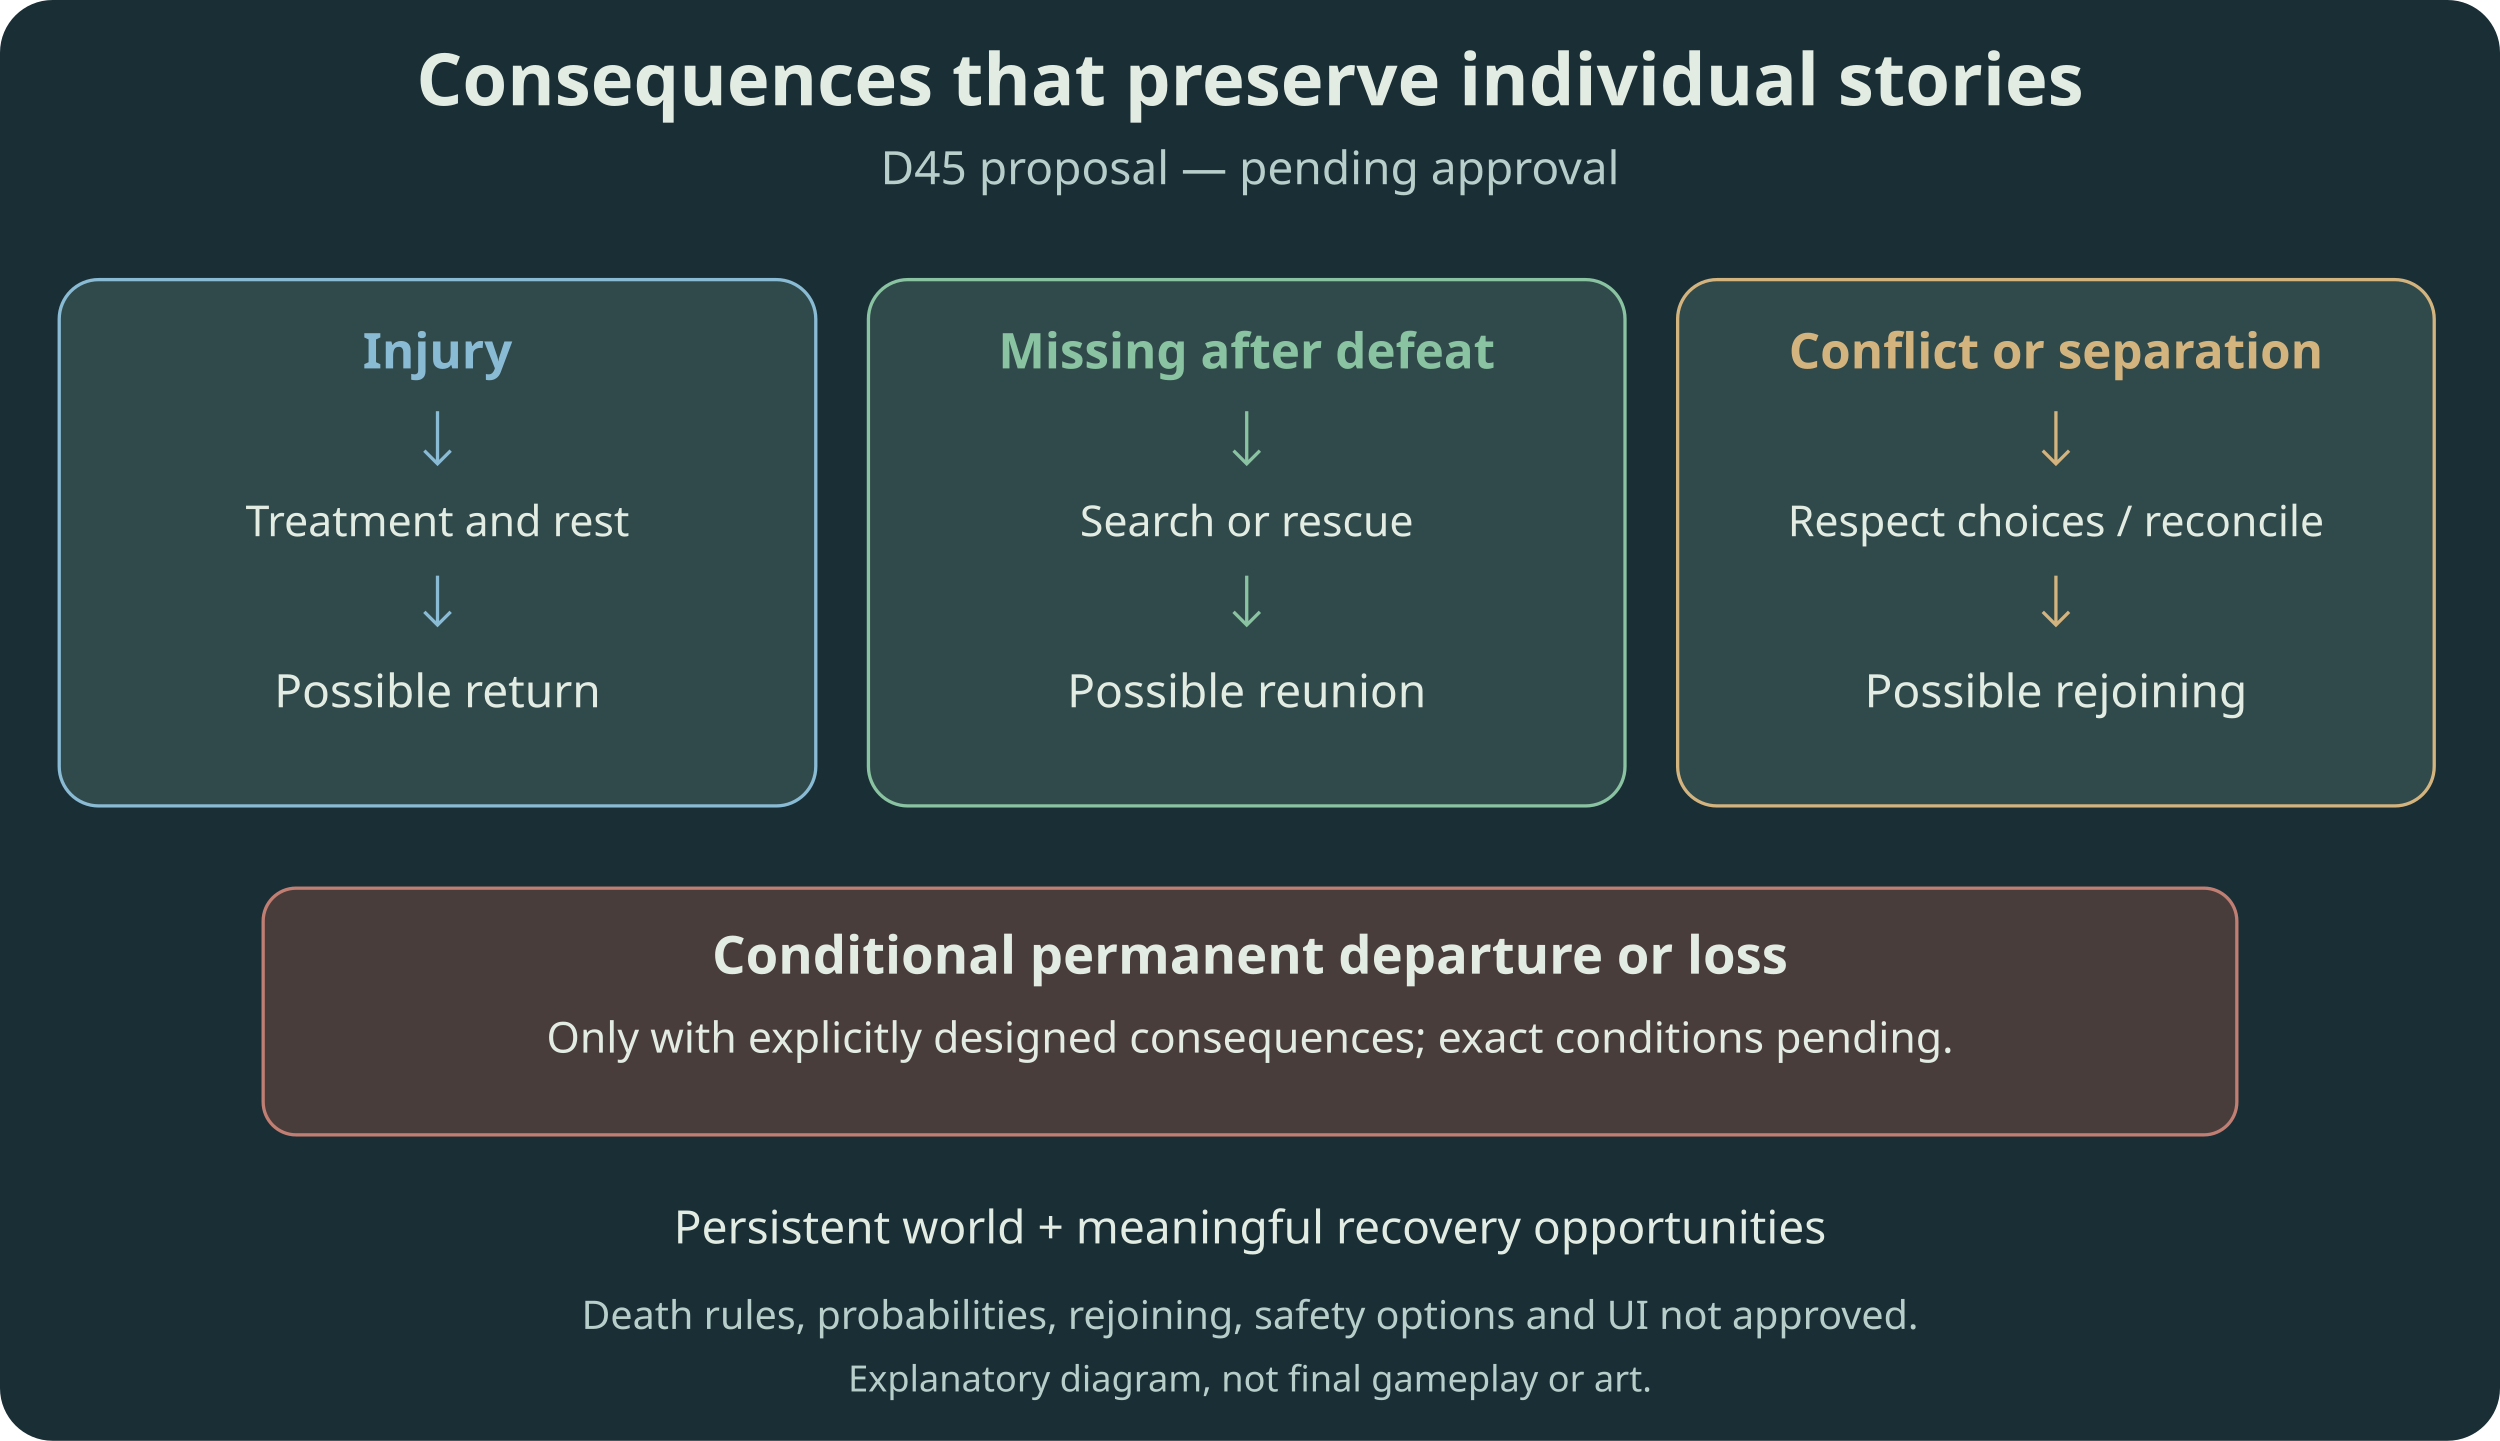
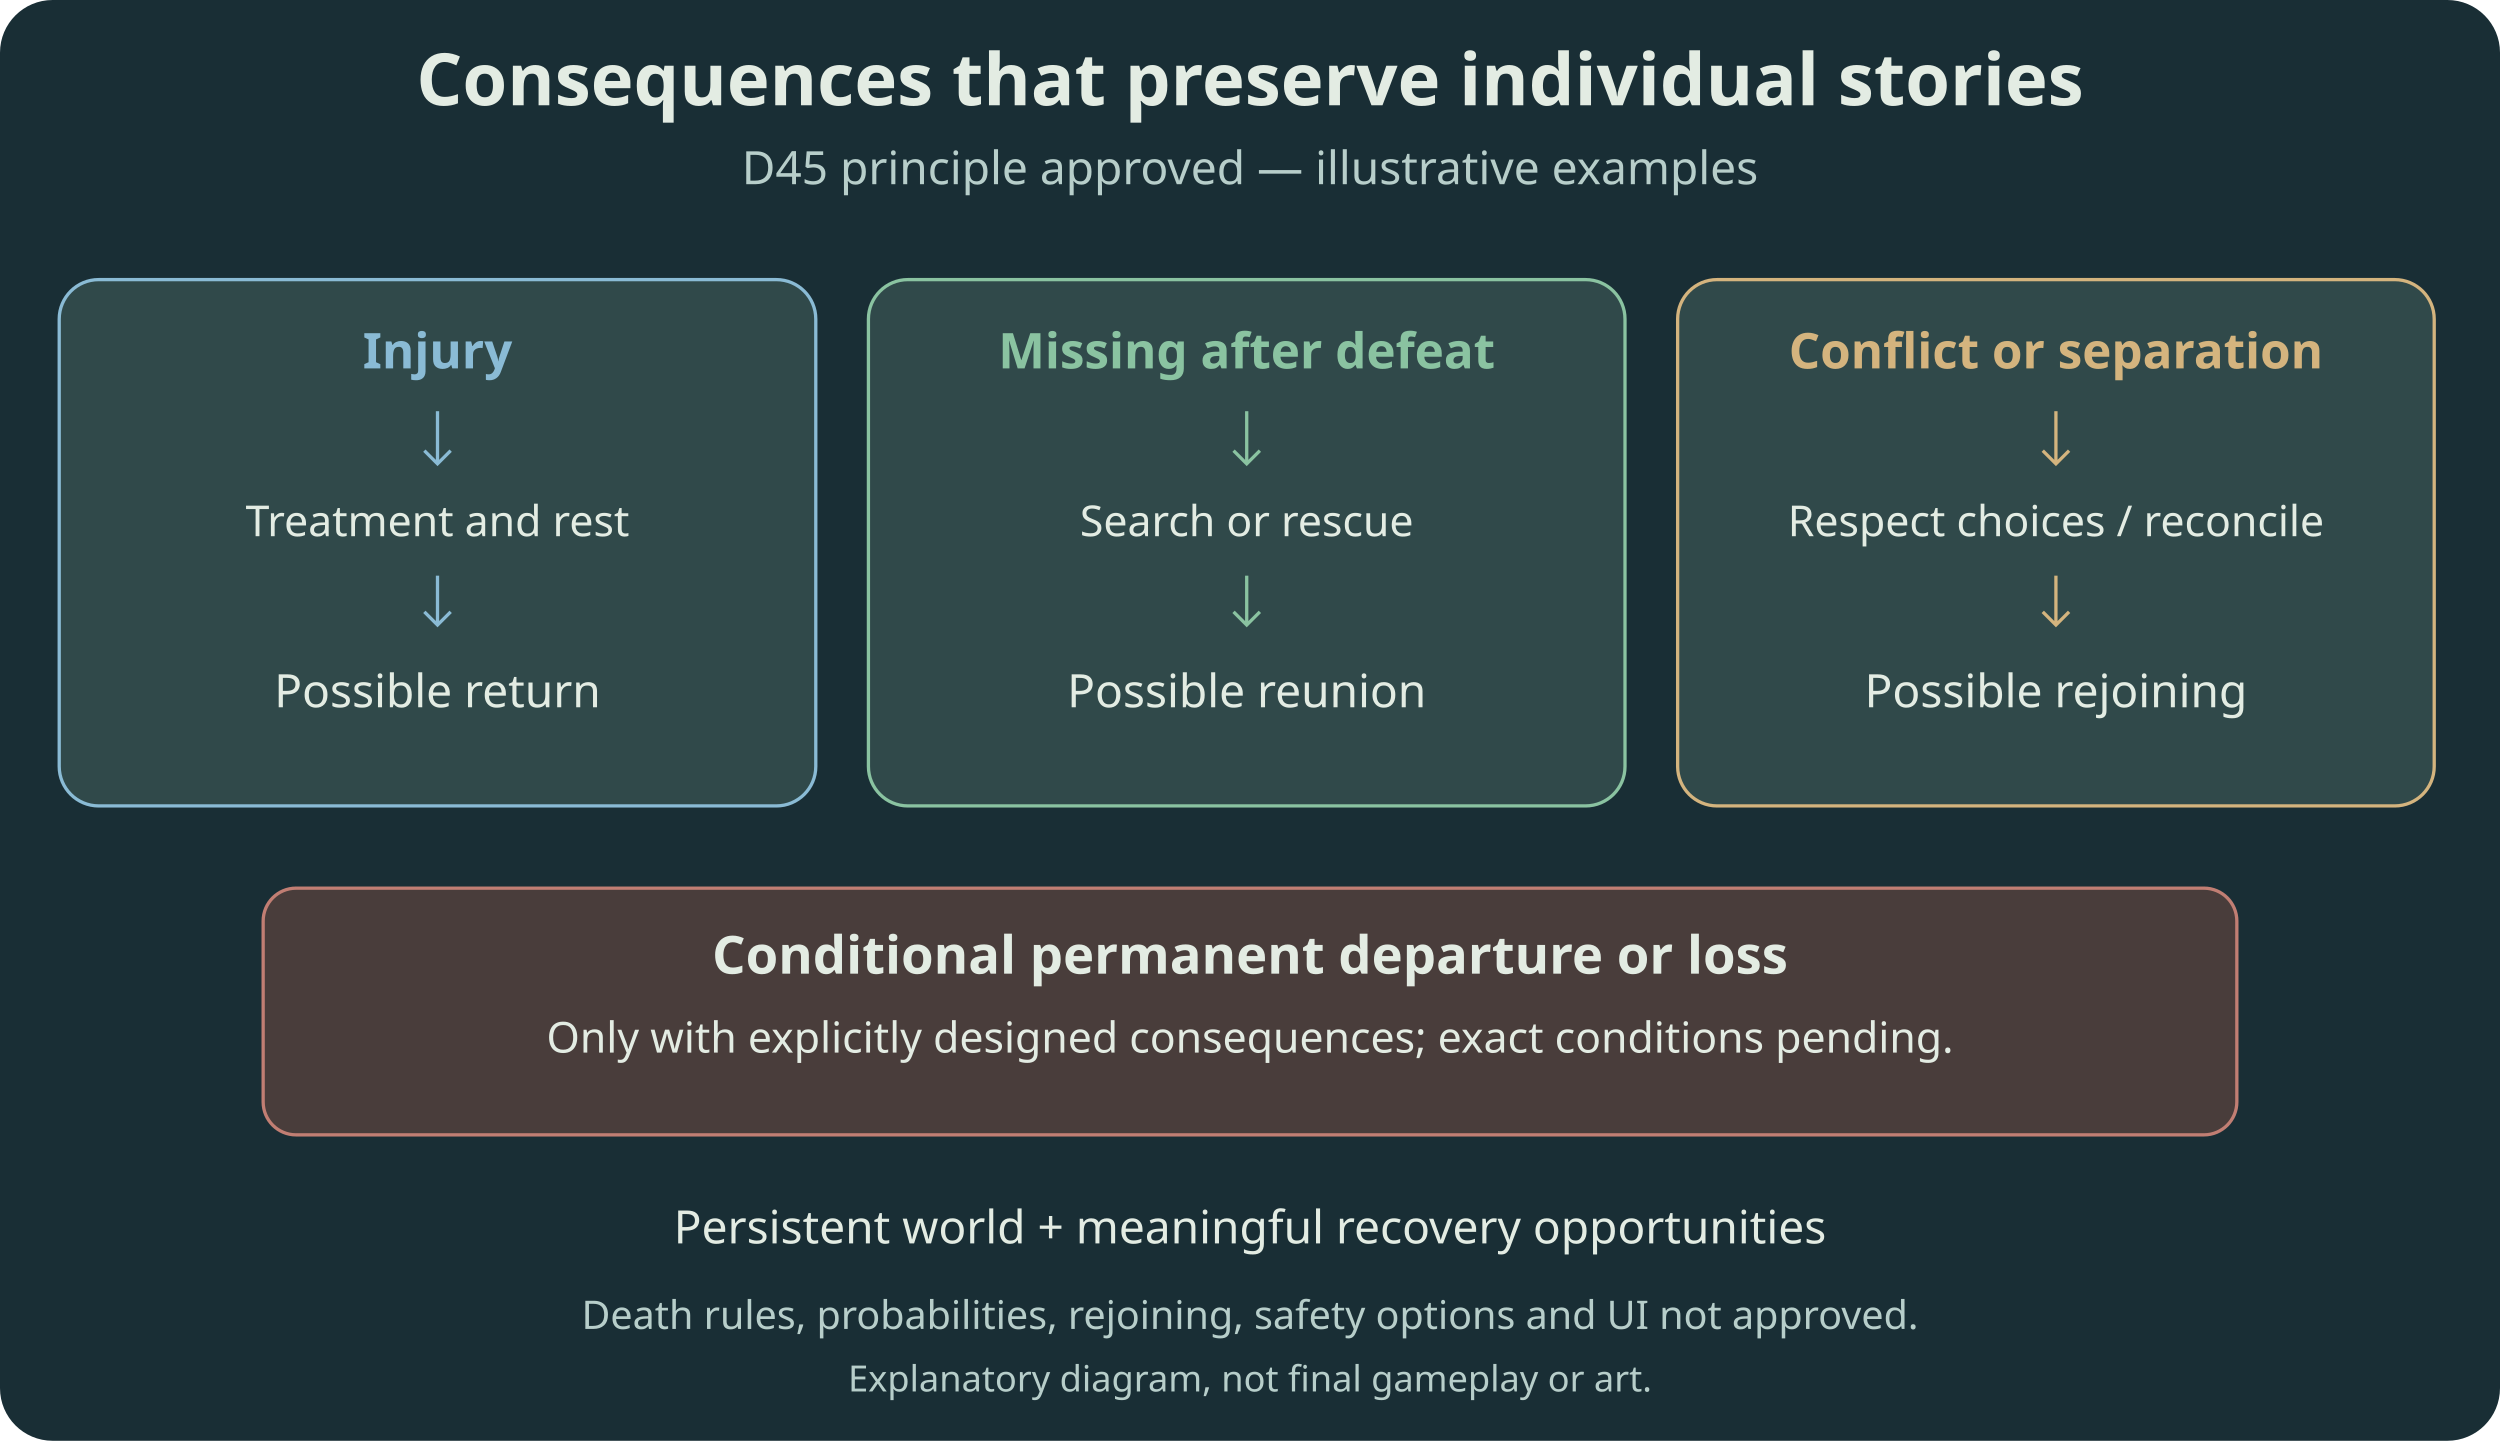
<svg xmlns="http://www.w3.org/2000/svg" viewBox="0 0 760 438" role="img">
  <rect width="760" height="438" rx="16" fill="#192e35" />
  <g font-family="sans-serif" fill="#e3ece3" text-anchor="middle">
    <text x="380" y="32" font-size="22" font-weight="bold">Consequences that preserve individual stories</text>
-     <text x="380" y="56" font-size="14" fill="#b7ceca">D45 proposal — pending approval</text>
+     <text x="380" y="56" font-size="14" fill="#b7ceca">D45 principle approved — illustrative examples</text>
    <rect x="18" y="85" width="230" height="160" rx="12" fill="#30494a" stroke="#8abbd5" />
    <text x="133" y="112" font-size="15" font-weight="bold" fill="#8abbd5">Injury</text>
    <path d="M133 125v16m-4 -4 4 4 4 -4" fill="none" stroke="#8abbd5" />
    <text x="133" y="163" font-size="13">Treatment and rest</text>
    <path d="M133 175v15m-4 -4 4 4 4 -4" fill="none" stroke="#8abbd5" />
    <text x="133" y="215" font-size="14">Possible return</text>
    <rect x="264" y="85" width="230" height="160" rx="12" fill="#30494a" stroke="#8ac3a1" />
    <text x="379" y="112" font-size="15" font-weight="bold" fill="#8ac3a1">Missing after defeat</text>
    <path d="M379 125v16m-4 -4 4 4 4 -4" fill="none" stroke="#8ac3a1" />
    <text x="379" y="163" font-size="13">Search or rescue</text>
    <path d="M379 175v15m-4 -4 4 4 4 -4" fill="none" stroke="#8ac3a1" />
    <text x="379" y="215" font-size="14">Possible reunion</text>
    <rect x="510" y="85" width="230" height="160" rx="12" fill="#30494a" stroke="#d4b47e" />
    <text x="625" y="112" font-size="15" font-weight="bold" fill="#d4b47e">Conflict or separation</text>
    <path d="M625 125v16m-4 -4 4 4 4 -4" fill="none" stroke="#d4b47e" />
    <text x="625" y="163" font-size="13">Respect choices / reconcile</text>
    <path d="M625 175v15m-4 -4 4 4 4 -4" fill="none" stroke="#d4b47e" />
    <text x="625" y="215" font-size="14">Possible rejoining</text>
    <rect x="80" y="270" width="600" height="75" rx="10" fill="#493d3b" stroke="#c17e73" />
    <text x="380" y="296" font-size="16" font-weight="bold">Conditional permanent departure or loss</text>
    <text x="380" y="320" font-size="13">Only with explicitly designed consequences; exact conditions pending.</text>
    <text x="380" y="378" font-size="14">Persistent world + meaningful recovery opportunities</text>
    <text x="380" y="404" font-size="12" fill="#b7ceca">Death rules, probabilities, rejoining, safety options and UI not approved.</text>
    <text x="380" y="423" font-size="11" fill="#b7ceca">Explanatory diagram, not final gameplay or art.</text>
  </g>
</svg>
